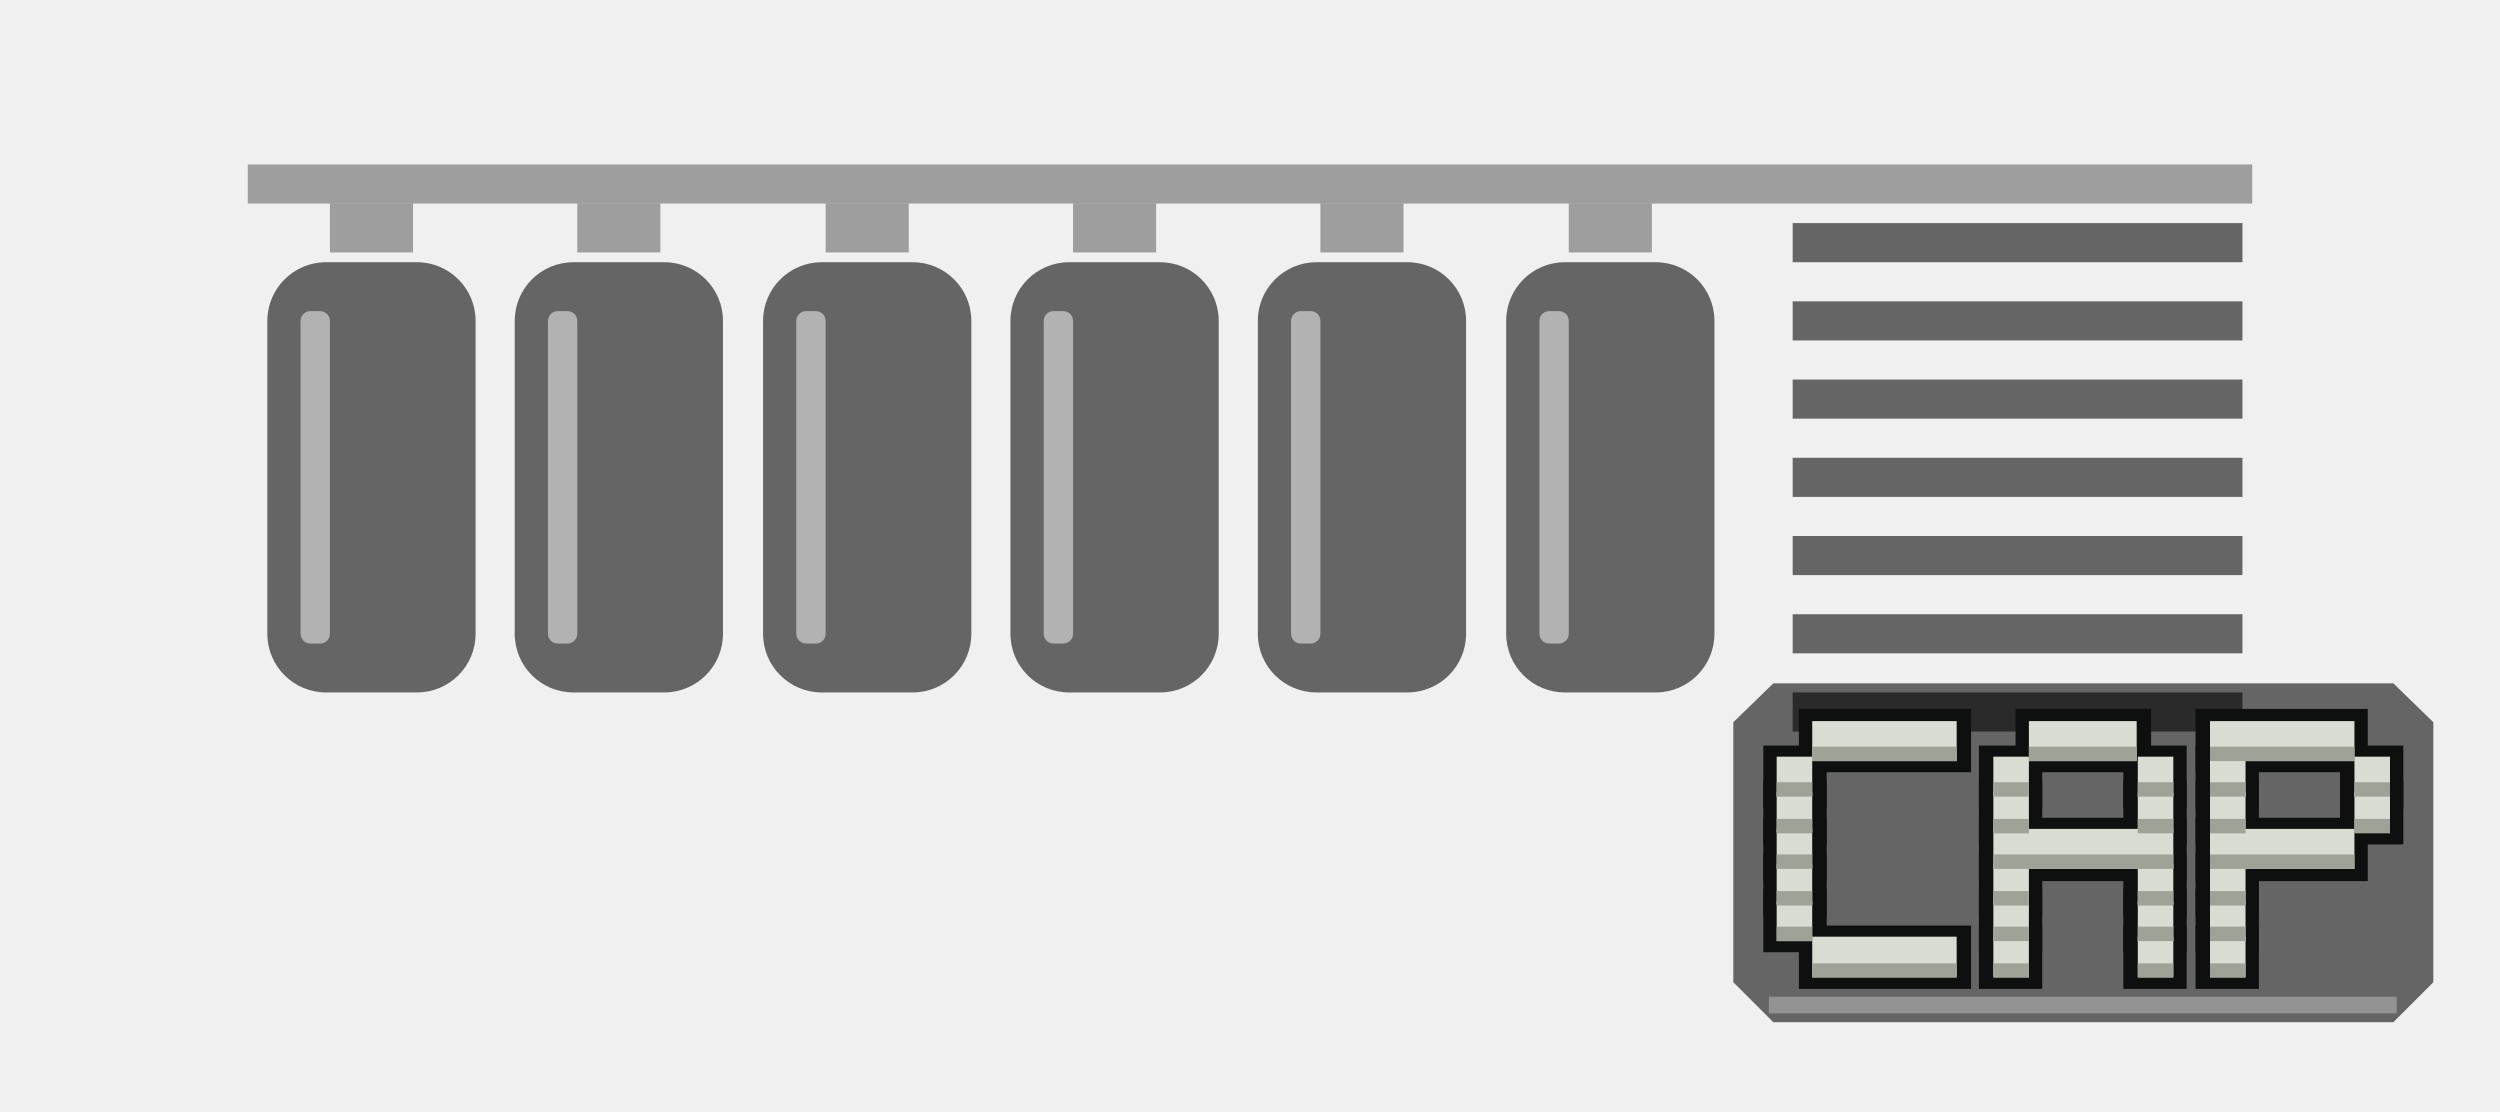
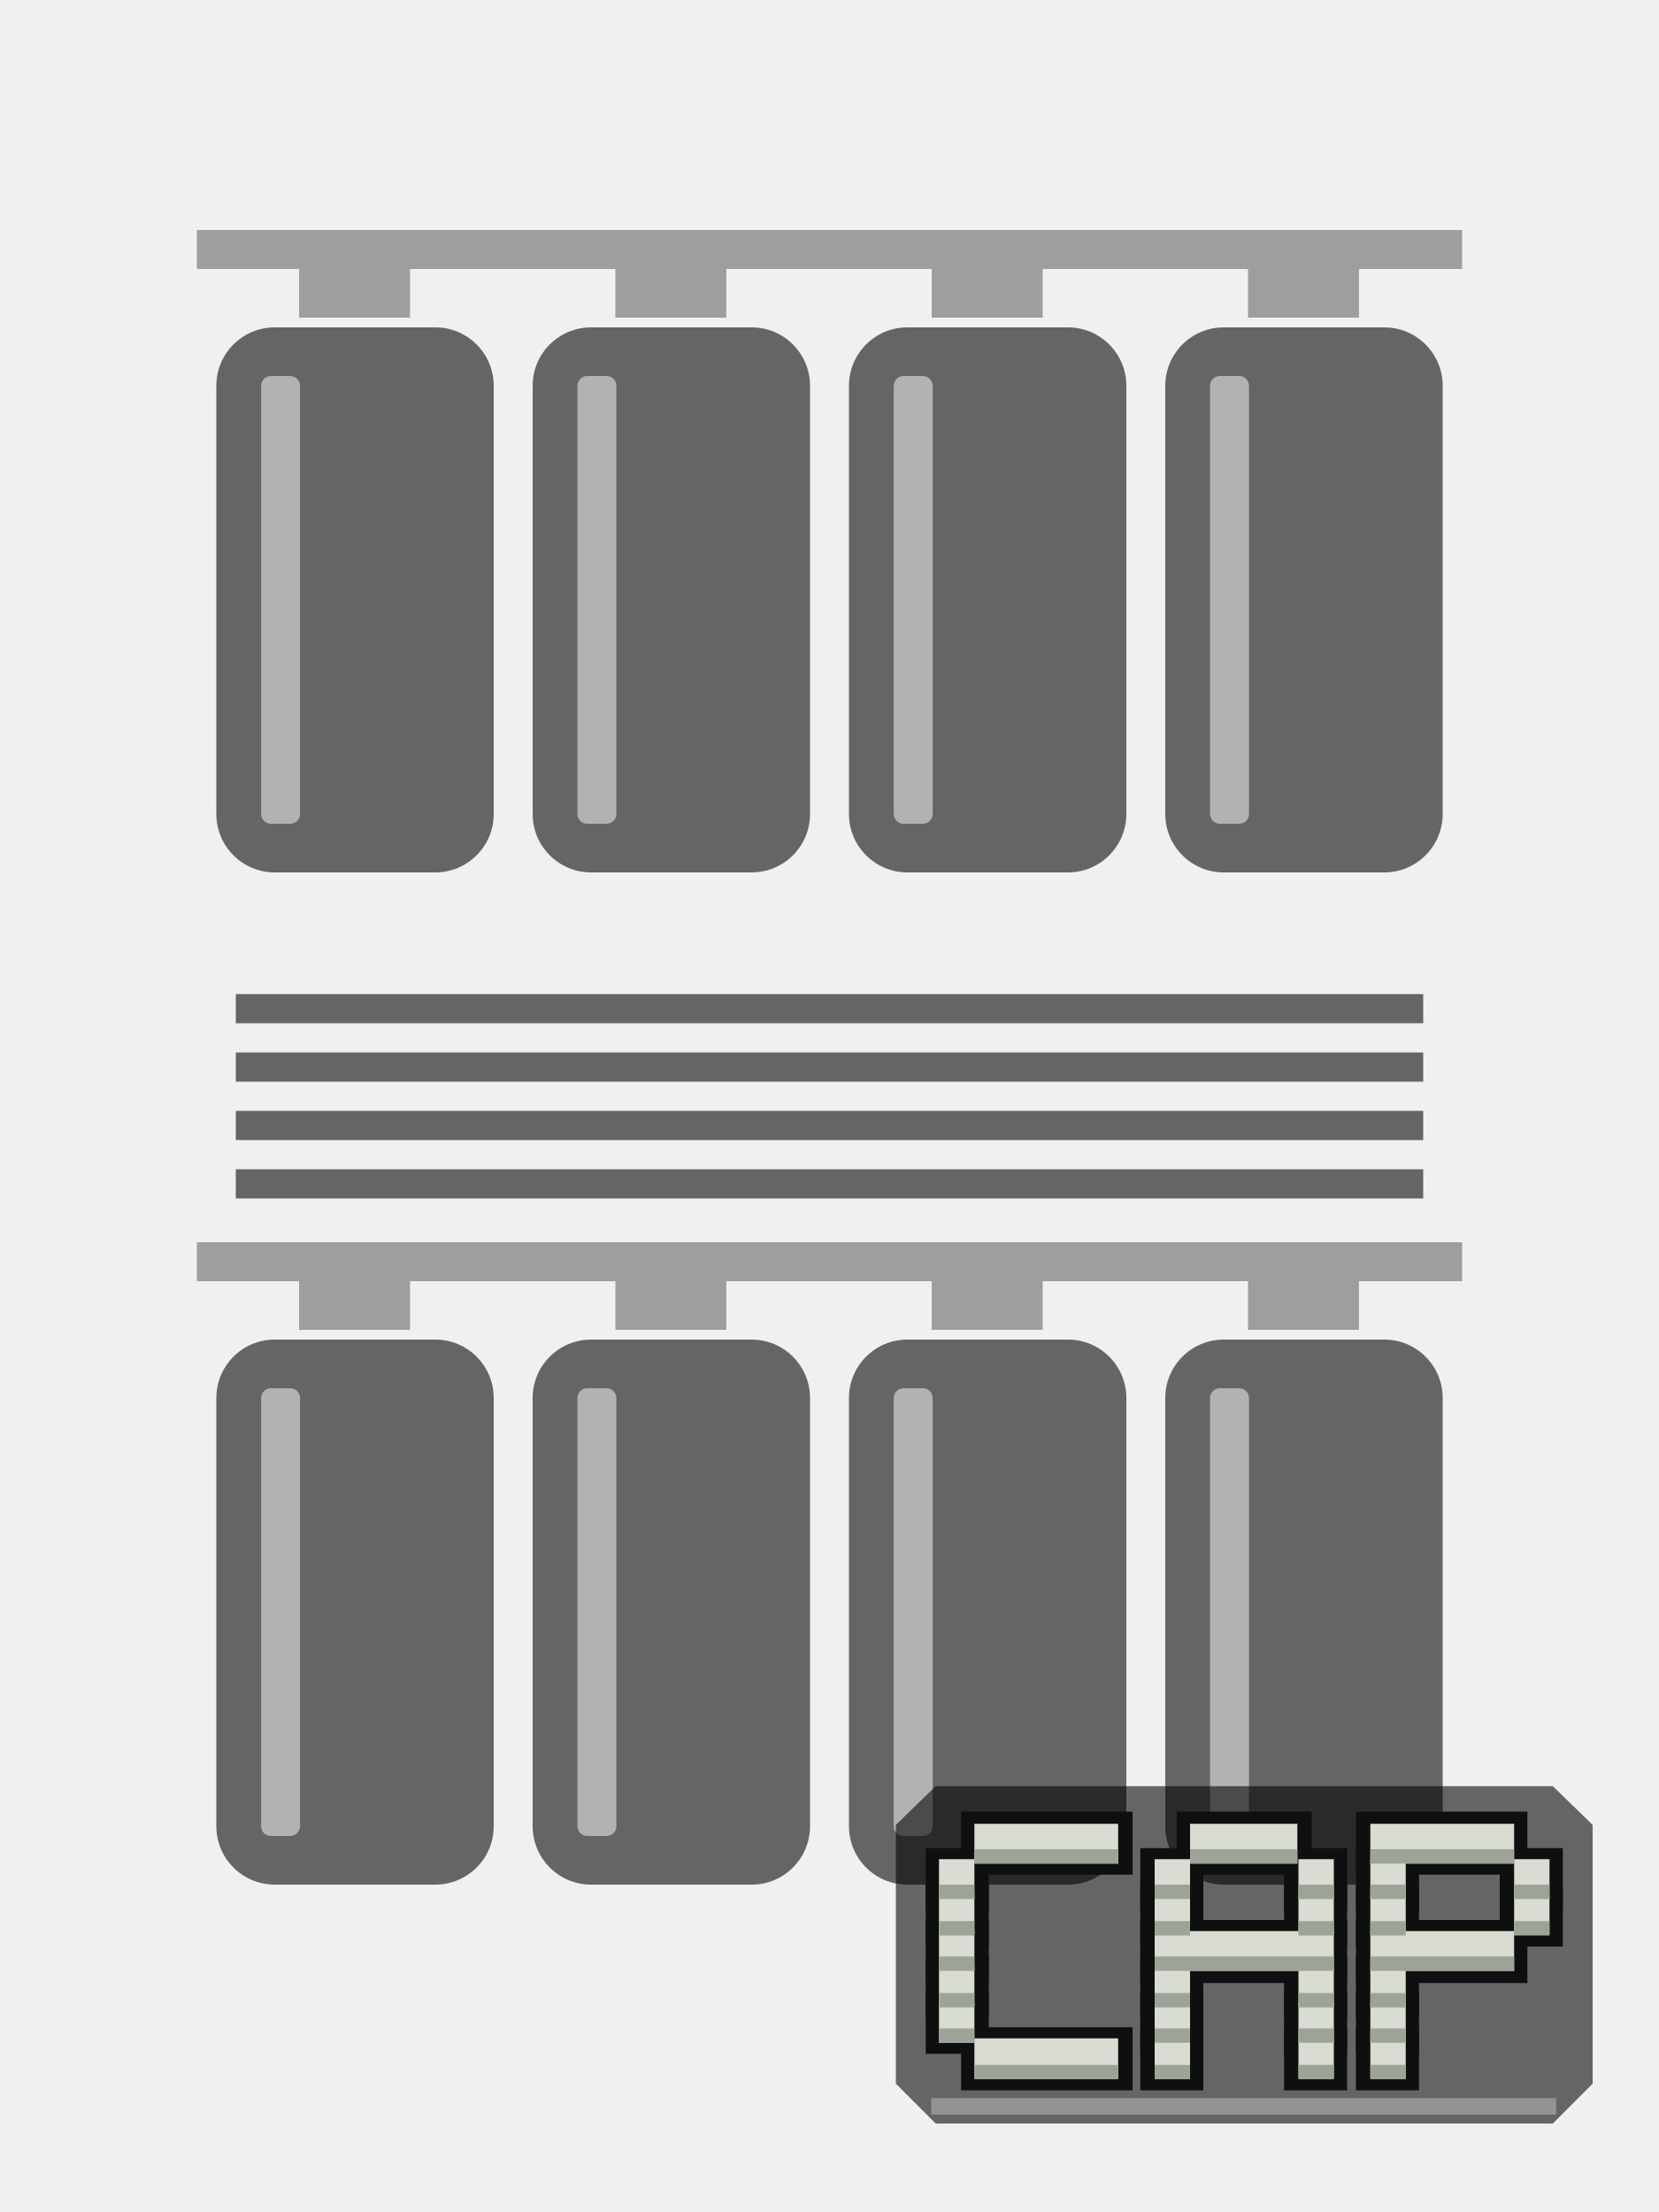
- <svg xmlns="http://www.w3.org/2000/svg" viewBox="0 0 225 100">
-   <g transform="translate(13.5 6) scale(0.88)">
-     <rect x="10" y="10" width="205" height="4" fill="#000000" fill-opacity="0.34" />
-     <rect x="12" y="20" width="21.3" height="44" rx="6" fill="#000000" fill-opacity="0.58" />
-     <rect x="15.4" y="25" width="3" height="34" rx="1" fill="#ffffff" fill-opacity="0.5" />
-     <rect x="18.4" y="14" width="8.5" height="5" fill="#000000" fill-opacity="0.34" />
-     <rect x="37.3" y="20" width="21.3" height="44" rx="6" fill="#000000" fill-opacity="0.58" />
-     <rect x="40.7" y="25" width="3" height="34" rx="1" fill="#ffffff" fill-opacity="0.5" />
-     <rect x="43.7" y="14" width="8.5" height="5" fill="#000000" fill-opacity="0.34" />
-     <rect x="62.7" y="20" width="21.3" height="44" rx="6" fill="#000000" fill-opacity="0.58" />
-     <rect x="66.1" y="25" width="3" height="34" rx="1" fill="#ffffff" fill-opacity="0.5" />
-     <rect x="69.1" y="14" width="8.5" height="5" fill="#000000" fill-opacity="0.34" />
-     <rect x="88" y="20" width="21.3" height="44" rx="6" fill="#000000" fill-opacity="0.58" />
-     <rect x="91.4" y="25" width="3" height="34" rx="1" fill="#ffffff" fill-opacity="0.5" />
-     <rect x="94.4" y="14" width="8.5" height="5" fill="#000000" fill-opacity="0.34" />
-     <rect x="113.3" y="20" width="21.3" height="44" rx="6" fill="#000000" fill-opacity="0.58" />
-     <rect x="116.7" y="25" width="3" height="34" rx="1" fill="#ffffff" fill-opacity="0.5" />
-     <rect x="119.7" y="14" width="8.5" height="5" fill="#000000" fill-opacity="0.34" />
-     <rect x="138.7" y="20" width="21.3" height="44" rx="6" fill="#000000" fill-opacity="0.58" />
-     <rect x="142.1" y="25" width="3" height="34" rx="1" fill="#ffffff" fill-opacity="0.5" />
-     <rect x="145.1" y="14" width="8.5" height="5" fill="#000000" fill-opacity="0.34" />
-     <rect x="168" y="16" width="46" height="4" fill="#000000" fill-opacity="0.58" />
-     <rect x="168" y="24" width="46" height="4" fill="#000000" fill-opacity="0.58" />
-     <rect x="168" y="32" width="46" height="4" fill="#000000" fill-opacity="0.58" />
-     <rect x="168" y="40" width="46" height="4" fill="#000000" fill-opacity="0.58" />
-     <rect x="168" y="48" width="46" height="4" fill="#000000" fill-opacity="0.58" />
-     <rect x="168" y="56" width="46" height="4" fill="#000000" fill-opacity="0.58" />
-     <rect x="168" y="64" width="46" height="4" fill="#000000" fill-opacity="0.58" />
+ <svg xmlns="http://www.w3.org/2000/svg" viewBox="0 0 150 200">
+   <g transform="translate(9 12) scale(0.88)">
+     <rect x="10" y="10" width="130" height="4" fill="#000000" fill-opacity="0.34" />
+     <rect x="12" y="20" width="28.5" height="56" rx="6" fill="#000000" fill-opacity="0.58" />
+     <rect x="16.6" y="25" width="4" height="46" rx="1" fill="#ffffff" fill-opacity="0.5" />
+     <rect x="20.5" y="14" width="11.4" height="5" fill="#000000" fill-opacity="0.34" />
+     <rect x="44.5" y="20" width="28.5" height="56" rx="6" fill="#000000" fill-opacity="0.58" />
+     <rect x="49.1" y="25" width="4" height="46" rx="1" fill="#ffffff" fill-opacity="0.5" />
+     <rect x="53" y="14" width="11.4" height="5" fill="#000000" fill-opacity="0.34" />
+     <rect x="77" y="20" width="28.5" height="56" rx="6" fill="#000000" fill-opacity="0.58" />
+     <rect x="81.6" y="25" width="4" height="46" rx="1" fill="#ffffff" fill-opacity="0.5" />
+     <rect x="85.5" y="14" width="11.4" height="5" fill="#000000" fill-opacity="0.34" />
+     <rect x="109.5" y="20" width="28.5" height="56" rx="6" fill="#000000" fill-opacity="0.58" />
+     <rect x="114.1" y="25" width="4" height="46" rx="1" fill="#ffffff" fill-opacity="0.5" />
+     <rect x="118" y="14" width="11.4" height="5" fill="#000000" fill-opacity="0.34" />
+     <rect x="14" y="88.5" width="122" height="3" fill="#000000" fill-opacity="0.58" />
+     <rect x="14" y="94.5" width="122" height="3" fill="#000000" fill-opacity="0.58" />
+     <rect x="14" y="100.5" width="122" height="3" fill="#000000" fill-opacity="0.58" />
+     <rect x="14" y="106.5" width="122" height="3" fill="#000000" fill-opacity="0.58" />
+     <rect x="10" y="114" width="130" height="4" fill="#000000" fill-opacity="0.34" />
+     <rect x="12" y="124" width="28.5" height="56" rx="6" fill="#000000" fill-opacity="0.58" />
+     <rect x="16.6" y="129" width="4" height="46" rx="1" fill="#ffffff" fill-opacity="0.5" />
+     <rect x="20.5" y="118" width="11.4" height="5" fill="#000000" fill-opacity="0.34" />
+     <rect x="44.5" y="124" width="28.5" height="56" rx="6" fill="#000000" fill-opacity="0.58" />
+     <rect x="49.1" y="129" width="4" height="46" rx="1" fill="#ffffff" fill-opacity="0.5" />
+     <rect x="53" y="118" width="11.4" height="5" fill="#000000" fill-opacity="0.34" />
+     <rect x="77" y="124" width="28.5" height="56" rx="6" fill="#000000" fill-opacity="0.58" />
+     <rect x="81.6" y="129" width="4" height="46" rx="1" fill="#ffffff" fill-opacity="0.5" />
+     <rect x="85.5" y="118" width="11.4" height="5" fill="#000000" fill-opacity="0.34" />
+     <rect x="109.5" y="124" width="28.5" height="56" rx="6" fill="#000000" fill-opacity="0.58" />
+     <rect x="114.1" y="129" width="4" height="46" rx="1" fill="#ffffff" fill-opacity="0.5" />
+     <rect x="118" y="118" width="11.4" height="5" fill="#000000" fill-opacity="0.34" />
  </g>
-   <polygon points="159.6,61.5 215.4,61.5 219,65 219,88.4 215.4,92 159.6,92 156,88.4 156,65" fill="#000000" fill-opacity="0.58" />
-   <rect x="159.2" y="89.7" width="56.5" height="1.5" fill="#ffffff" fill-opacity="0.3" />
-   <rect x="161.9" y="63.8" width="15.5" height="5.7" fill="#0d100e" />
-   <rect x="158.7" y="67.1" width="5.7" height="5.7" fill="#0d100e" />
-   <rect x="158.7" y="70.3" width="5.7" height="5.7" fill="#0d100e" />
-   <rect x="158.7" y="73.6" width="5.7" height="5.7" fill="#0d100e" />
-   <rect x="158.7" y="76.8" width="5.7" height="5.7" fill="#0d100e" />
-   <rect x="158.7" y="80" width="5.7" height="5.7" fill="#0d100e" />
-   <rect x="161.9" y="83.3" width="15.5" height="5.7" fill="#0d100e" />
-   <rect x="181.4" y="63.8" width="12.2" height="5.7" fill="#0d100e" />
-   <rect x="178.1" y="67.1" width="5.7" height="5.7" fill="#0d100e" />
-   <rect x="191.1" y="67.1" width="5.7" height="5.7" fill="#0d100e" />
-   <rect x="178.1" y="70.3" width="5.7" height="5.7" fill="#0d100e" />
-   <rect x="191.1" y="70.3" width="5.7" height="5.7" fill="#0d100e" />
-   <rect x="178.1" y="73.6" width="18.7" height="5.7" fill="#0d100e" />
-   <rect x="178.1" y="76.8" width="5.7" height="5.7" fill="#0d100e" />
-   <rect x="191.1" y="76.8" width="5.7" height="5.7" fill="#0d100e" />
-   <rect x="178.1" y="80" width="5.7" height="5.7" fill="#0d100e" />
-   <rect x="191.1" y="80" width="5.7" height="5.7" fill="#0d100e" />
-   <rect x="178.1" y="83.3" width="5.7" height="5.7" fill="#0d100e" />
-   <rect x="191.1" y="83.3" width="5.7" height="5.7" fill="#0d100e" />
-   <rect x="197.6" y="63.8" width="15.5" height="5.7" fill="#0d100e" />
-   <rect x="197.6" y="67.1" width="5.7" height="5.7" fill="#0d100e" />
-   <rect x="210.6" y="67.1" width="5.7" height="5.7" fill="#0d100e" />
-   <rect x="197.6" y="70.3" width="5.7" height="5.7" fill="#0d100e" />
-   <rect x="210.6" y="70.3" width="5.7" height="5.7" fill="#0d100e" />
-   <rect x="197.6" y="73.6" width="15.5" height="5.7" fill="#0d100e" />
-   <rect x="197.6" y="76.8" width="5.7" height="5.7" fill="#0d100e" />
-   <rect x="197.6" y="80" width="5.7" height="5.7" fill="#0d100e" />
-   <rect x="197.6" y="83.3" width="5.7" height="5.7" fill="#0d100e" />
-   <rect x="163.1" y="64.9" width="13" height="3.6" fill="#d9dcd2" />
-   <rect x="159.9" y="68.1" width="3.2" height="3.6" fill="#d9dcd2" />
-   <rect x="159.9" y="71.3" width="3.2" height="3.6" fill="#d9dcd2" />
-   <rect x="159.9" y="74.6" width="3.2" height="3.6" fill="#d9dcd2" />
-   <rect x="159.9" y="77.8" width="3.2" height="3.6" fill="#d9dcd2" />
-   <rect x="159.9" y="81.1" width="3.2" height="3.6" fill="#d9dcd2" />
-   <rect x="163.1" y="84.3" width="13" height="3.6" fill="#d9dcd2" />
-   <rect x="182.6" y="64.9" width="9.7" height="3.6" fill="#d9dcd2" />
-   <rect x="179.4" y="68.1" width="3.2" height="3.6" fill="#d9dcd2" />
-   <rect x="192.4" y="68.1" width="3.2" height="3.6" fill="#d9dcd2" />
-   <rect x="179.4" y="71.3" width="3.2" height="3.6" fill="#d9dcd2" />
-   <rect x="192.4" y="71.3" width="3.2" height="3.6" fill="#d9dcd2" />
-   <rect x="179.4" y="74.6" width="16.2" height="3.6" fill="#d9dcd2" />
-   <rect x="179.4" y="77.8" width="3.2" height="3.6" fill="#d9dcd2" />
-   <rect x="192.4" y="77.8" width="3.2" height="3.6" fill="#d9dcd2" />
-   <rect x="179.4" y="81.1" width="3.2" height="3.6" fill="#d9dcd2" />
-   <rect x="192.4" y="81.1" width="3.2" height="3.6" fill="#d9dcd2" />
-   <rect x="179.4" y="84.3" width="3.2" height="3.6" fill="#d9dcd2" />
-   <rect x="192.4" y="84.3" width="3.2" height="3.6" fill="#d9dcd2" />
-   <rect x="198.9" y="64.9" width="13" height="3.6" fill="#d9dcd2" />
-   <rect x="198.9" y="68.1" width="3.2" height="3.6" fill="#d9dcd2" />
-   <rect x="211.9" y="68.1" width="3.2" height="3.6" fill="#d9dcd2" />
-   <rect x="198.9" y="71.3" width="3.2" height="3.6" fill="#d9dcd2" />
-   <rect x="211.9" y="71.3" width="3.2" height="3.6" fill="#d9dcd2" />
-   <rect x="198.9" y="74.6" width="13" height="3.6" fill="#d9dcd2" />
-   <rect x="198.9" y="77.8" width="3.2" height="3.6" fill="#d9dcd2" />
-   <rect x="198.9" y="81.1" width="3.2" height="3.6" fill="#d9dcd2" />
-   <rect x="198.9" y="84.3" width="3.2" height="3.6" fill="#d9dcd2" />
-   <rect x="163.1" y="67.2" width="13" height="1.3" fill="#9ea397" />
-   <rect x="159.9" y="70.4" width="3.2" height="1.3" fill="#9ea397" />
-   <rect x="159.9" y="73.7" width="3.2" height="1.3" fill="#9ea397" />
-   <rect x="159.9" y="76.9" width="3.2" height="1.3" fill="#9ea397" />
-   <rect x="159.9" y="80.2" width="3.2" height="1.3" fill="#9ea397" />
-   <rect x="159.9" y="83.4" width="3.2" height="1.3" fill="#9ea397" />
-   <rect x="163.1" y="86.7" width="13" height="1.3" fill="#9ea397" />
-   <rect x="182.6" y="67.2" width="9.7" height="1.3" fill="#9ea397" />
-   <rect x="179.4" y="70.4" width="3.2" height="1.3" fill="#9ea397" />
-   <rect x="192.4" y="70.4" width="3.2" height="1.3" fill="#9ea397" />
-   <rect x="179.4" y="73.7" width="3.2" height="1.3" fill="#9ea397" />
-   <rect x="192.4" y="73.7" width="3.2" height="1.3" fill="#9ea397" />
-   <rect x="179.4" y="76.9" width="16.2" height="1.3" fill="#9ea397" />
-   <rect x="179.4" y="80.2" width="3.2" height="1.3" fill="#9ea397" />
-   <rect x="192.4" y="80.2" width="3.2" height="1.3" fill="#9ea397" />
-   <rect x="179.4" y="83.4" width="3.2" height="1.3" fill="#9ea397" />
-   <rect x="192.4" y="83.4" width="3.2" height="1.3" fill="#9ea397" />
-   <rect x="179.4" y="86.7" width="3.2" height="1.3" fill="#9ea397" />
-   <rect x="192.4" y="86.7" width="3.2" height="1.3" fill="#9ea397" />
-   <rect x="198.9" y="67.2" width="13" height="1.3" fill="#9ea397" />
-   <rect x="198.9" y="70.4" width="3.2" height="1.3" fill="#9ea397" />
-   <rect x="211.9" y="70.4" width="3.2" height="1.3" fill="#9ea397" />
-   <rect x="198.9" y="73.7" width="3.2" height="1.3" fill="#9ea397" />
-   <rect x="211.9" y="73.7" width="3.2" height="1.3" fill="#9ea397" />
-   <rect x="198.9" y="76.9" width="13" height="1.3" fill="#9ea397" />
-   <rect x="198.9" y="80.2" width="3.2" height="1.3" fill="#9ea397" />
-   <rect x="198.9" y="83.4" width="3.2" height="1.3" fill="#9ea397" />
-   <rect x="198.9" y="86.7" width="3.2" height="1.3" fill="#9ea397" />
+   <polygon points="84.6,161.5 140.4,161.5 144,165 144,188.4 140.4,192 84.6,192 81,188.4 81,165" fill="#000000" fill-opacity="0.58" />
+   <rect x="84.2" y="189.7" width="56.5" height="1.5" fill="#ffffff" fill-opacity="0.3" />
+   <rect x="86.9" y="163.8" width="15.5" height="5.7" fill="#0d100e" />
+   <rect x="83.7" y="167.1" width="5.7" height="5.7" fill="#0d100e" />
+   <rect x="83.7" y="170.3" width="5.7" height="5.7" fill="#0d100e" />
+   <rect x="83.7" y="173.6" width="5.7" height="5.7" fill="#0d100e" />
+   <rect x="83.7" y="176.8" width="5.7" height="5.7" fill="#0d100e" />
+   <rect x="83.7" y="180" width="5.7" height="5.7" fill="#0d100e" />
+   <rect x="86.9" y="183.3" width="15.5" height="5.7" fill="#0d100e" />
+   <rect x="106.4" y="163.8" width="12.2" height="5.7" fill="#0d100e" />
+   <rect x="103.1" y="167.1" width="5.7" height="5.7" fill="#0d100e" />
+   <rect x="116.1" y="167.1" width="5.7" height="5.7" fill="#0d100e" />
+   <rect x="103.1" y="170.3" width="5.7" height="5.7" fill="#0d100e" />
+   <rect x="116.1" y="170.3" width="5.7" height="5.7" fill="#0d100e" />
+   <rect x="103.1" y="173.6" width="18.7" height="5.7" fill="#0d100e" />
+   <rect x="103.1" y="176.8" width="5.7" height="5.7" fill="#0d100e" />
+   <rect x="116.1" y="176.8" width="5.7" height="5.7" fill="#0d100e" />
+   <rect x="103.1" y="180" width="5.7" height="5.7" fill="#0d100e" />
+   <rect x="116.1" y="180" width="5.7" height="5.7" fill="#0d100e" />
+   <rect x="103.1" y="183.3" width="5.7" height="5.7" fill="#0d100e" />
+   <rect x="116.1" y="183.3" width="5.7" height="5.7" fill="#0d100e" />
+   <rect x="122.6" y="163.8" width="15.5" height="5.7" fill="#0d100e" />
+   <rect x="122.6" y="167.1" width="5.7" height="5.7" fill="#0d100e" />
+   <rect x="135.6" y="167.1" width="5.7" height="5.7" fill="#0d100e" />
+   <rect x="122.6" y="170.3" width="5.7" height="5.7" fill="#0d100e" />
+   <rect x="135.6" y="170.3" width="5.7" height="5.7" fill="#0d100e" />
+   <rect x="122.6" y="173.6" width="15.5" height="5.7" fill="#0d100e" />
+   <rect x="122.6" y="176.8" width="5.7" height="5.7" fill="#0d100e" />
+   <rect x="122.6" y="180" width="5.7" height="5.7" fill="#0d100e" />
+   <rect x="122.6" y="183.3" width="5.7" height="5.7" fill="#0d100e" />
+   <rect x="88.1" y="164.9" width="13" height="3.6" fill="#d9dcd2" />
+   <rect x="84.9" y="168.1" width="3.2" height="3.6" fill="#d9dcd2" />
+   <rect x="84.9" y="171.3" width="3.2" height="3.6" fill="#d9dcd2" />
+   <rect x="84.9" y="174.6" width="3.2" height="3.6" fill="#d9dcd2" />
+   <rect x="84.9" y="177.8" width="3.2" height="3.6" fill="#d9dcd2" />
+   <rect x="84.9" y="181.1" width="3.2" height="3.6" fill="#d9dcd2" />
+   <rect x="88.1" y="184.3" width="13" height="3.6" fill="#d9dcd2" />
+   <rect x="107.6" y="164.9" width="9.7" height="3.6" fill="#d9dcd2" />
+   <rect x="104.4" y="168.1" width="3.2" height="3.6" fill="#d9dcd2" />
+   <rect x="117.4" y="168.1" width="3.2" height="3.6" fill="#d9dcd2" />
+   <rect x="104.4" y="171.3" width="3.2" height="3.6" fill="#d9dcd2" />
+   <rect x="117.4" y="171.3" width="3.2" height="3.6" fill="#d9dcd2" />
+   <rect x="104.4" y="174.6" width="16.2" height="3.6" fill="#d9dcd2" />
+   <rect x="104.4" y="177.8" width="3.2" height="3.6" fill="#d9dcd2" />
+   <rect x="117.4" y="177.8" width="3.2" height="3.6" fill="#d9dcd2" />
+   <rect x="104.4" y="181.1" width="3.2" height="3.6" fill="#d9dcd2" />
+   <rect x="117.4" y="181.1" width="3.2" height="3.6" fill="#d9dcd2" />
+   <rect x="104.4" y="184.3" width="3.2" height="3.6" fill="#d9dcd2" />
+   <rect x="117.4" y="184.3" width="3.2" height="3.6" fill="#d9dcd2" />
+   <rect x="123.9" y="164.9" width="13" height="3.6" fill="#d9dcd2" />
+   <rect x="123.9" y="168.1" width="3.2" height="3.6" fill="#d9dcd2" />
+   <rect x="136.9" y="168.1" width="3.2" height="3.6" fill="#d9dcd2" />
+   <rect x="123.9" y="171.3" width="3.2" height="3.6" fill="#d9dcd2" />
+   <rect x="136.9" y="171.3" width="3.2" height="3.6" fill="#d9dcd2" />
+   <rect x="123.9" y="174.6" width="13" height="3.6" fill="#d9dcd2" />
+   <rect x="123.9" y="177.8" width="3.2" height="3.6" fill="#d9dcd2" />
+   <rect x="123.9" y="181.1" width="3.2" height="3.6" fill="#d9dcd2" />
+   <rect x="123.9" y="184.3" width="3.2" height="3.6" fill="#d9dcd2" />
+   <rect x="88.1" y="167.2" width="13" height="1.3" fill="#9ea397" />
+   <rect x="84.9" y="170.4" width="3.2" height="1.3" fill="#9ea397" />
+   <rect x="84.9" y="173.7" width="3.2" height="1.3" fill="#9ea397" />
+   <rect x="84.9" y="176.9" width="3.2" height="1.3" fill="#9ea397" />
+   <rect x="84.9" y="180.2" width="3.2" height="1.3" fill="#9ea397" />
+   <rect x="84.9" y="183.4" width="3.2" height="1.3" fill="#9ea397" />
+   <rect x="88.1" y="186.7" width="13" height="1.3" fill="#9ea397" />
+   <rect x="107.6" y="167.2" width="9.7" height="1.3" fill="#9ea397" />
+   <rect x="104.4" y="170.4" width="3.2" height="1.3" fill="#9ea397" />
+   <rect x="117.4" y="170.4" width="3.2" height="1.3" fill="#9ea397" />
+   <rect x="104.4" y="173.7" width="3.2" height="1.3" fill="#9ea397" />
+   <rect x="117.4" y="173.7" width="3.2" height="1.3" fill="#9ea397" />
+   <rect x="104.4" y="176.9" width="16.2" height="1.3" fill="#9ea397" />
+   <rect x="104.4" y="180.2" width="3.2" height="1.3" fill="#9ea397" />
+   <rect x="117.4" y="180.2" width="3.2" height="1.3" fill="#9ea397" />
+   <rect x="104.4" y="183.4" width="3.2" height="1.3" fill="#9ea397" />
+   <rect x="117.4" y="183.4" width="3.2" height="1.3" fill="#9ea397" />
+   <rect x="104.4" y="186.7" width="3.2" height="1.3" fill="#9ea397" />
+   <rect x="117.4" y="186.7" width="3.2" height="1.3" fill="#9ea397" />
+   <rect x="123.9" y="167.2" width="13" height="1.3" fill="#9ea397" />
+   <rect x="123.9" y="170.4" width="3.2" height="1.3" fill="#9ea397" />
+   <rect x="136.9" y="170.4" width="3.2" height="1.3" fill="#9ea397" />
+   <rect x="123.9" y="173.7" width="3.2" height="1.3" fill="#9ea397" />
+   <rect x="136.9" y="173.7" width="3.2" height="1.3" fill="#9ea397" />
+   <rect x="123.9" y="176.9" width="13" height="1.3" fill="#9ea397" />
+   <rect x="123.9" y="180.2" width="3.2" height="1.3" fill="#9ea397" />
+   <rect x="123.9" y="183.4" width="3.2" height="1.3" fill="#9ea397" />
+   <rect x="123.9" y="186.7" width="3.2" height="1.3" fill="#9ea397" />
</svg>
